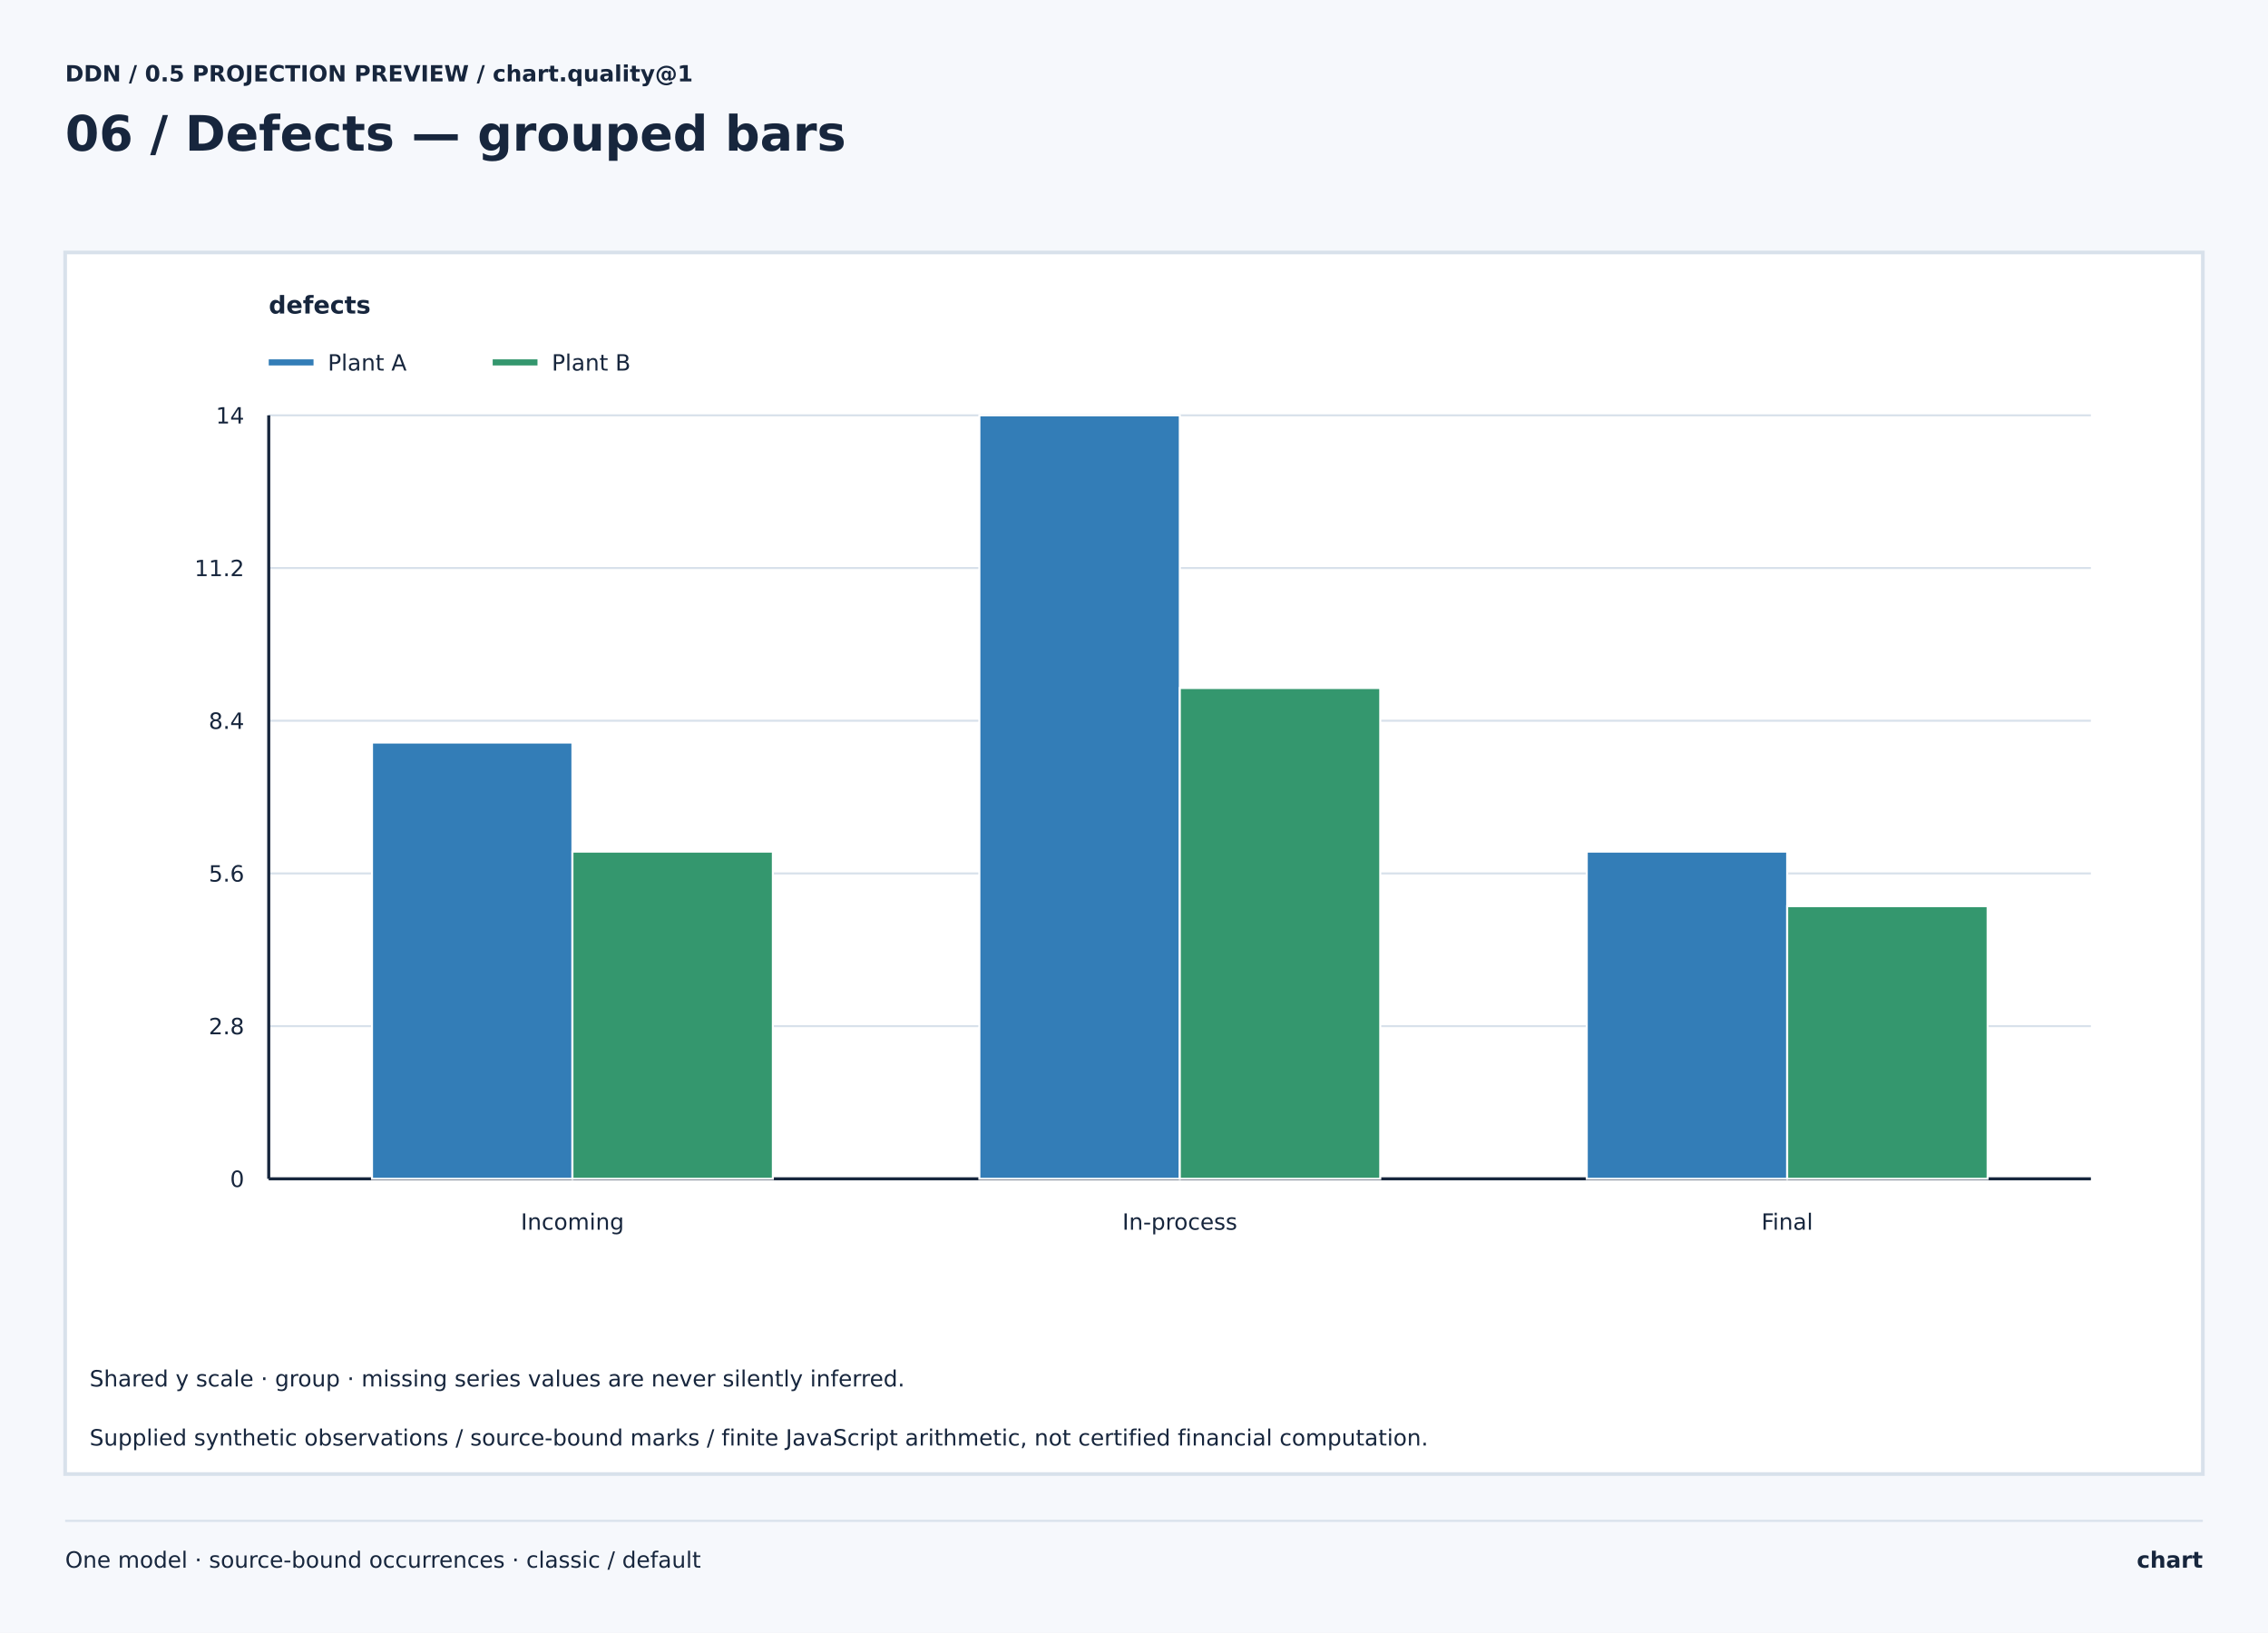
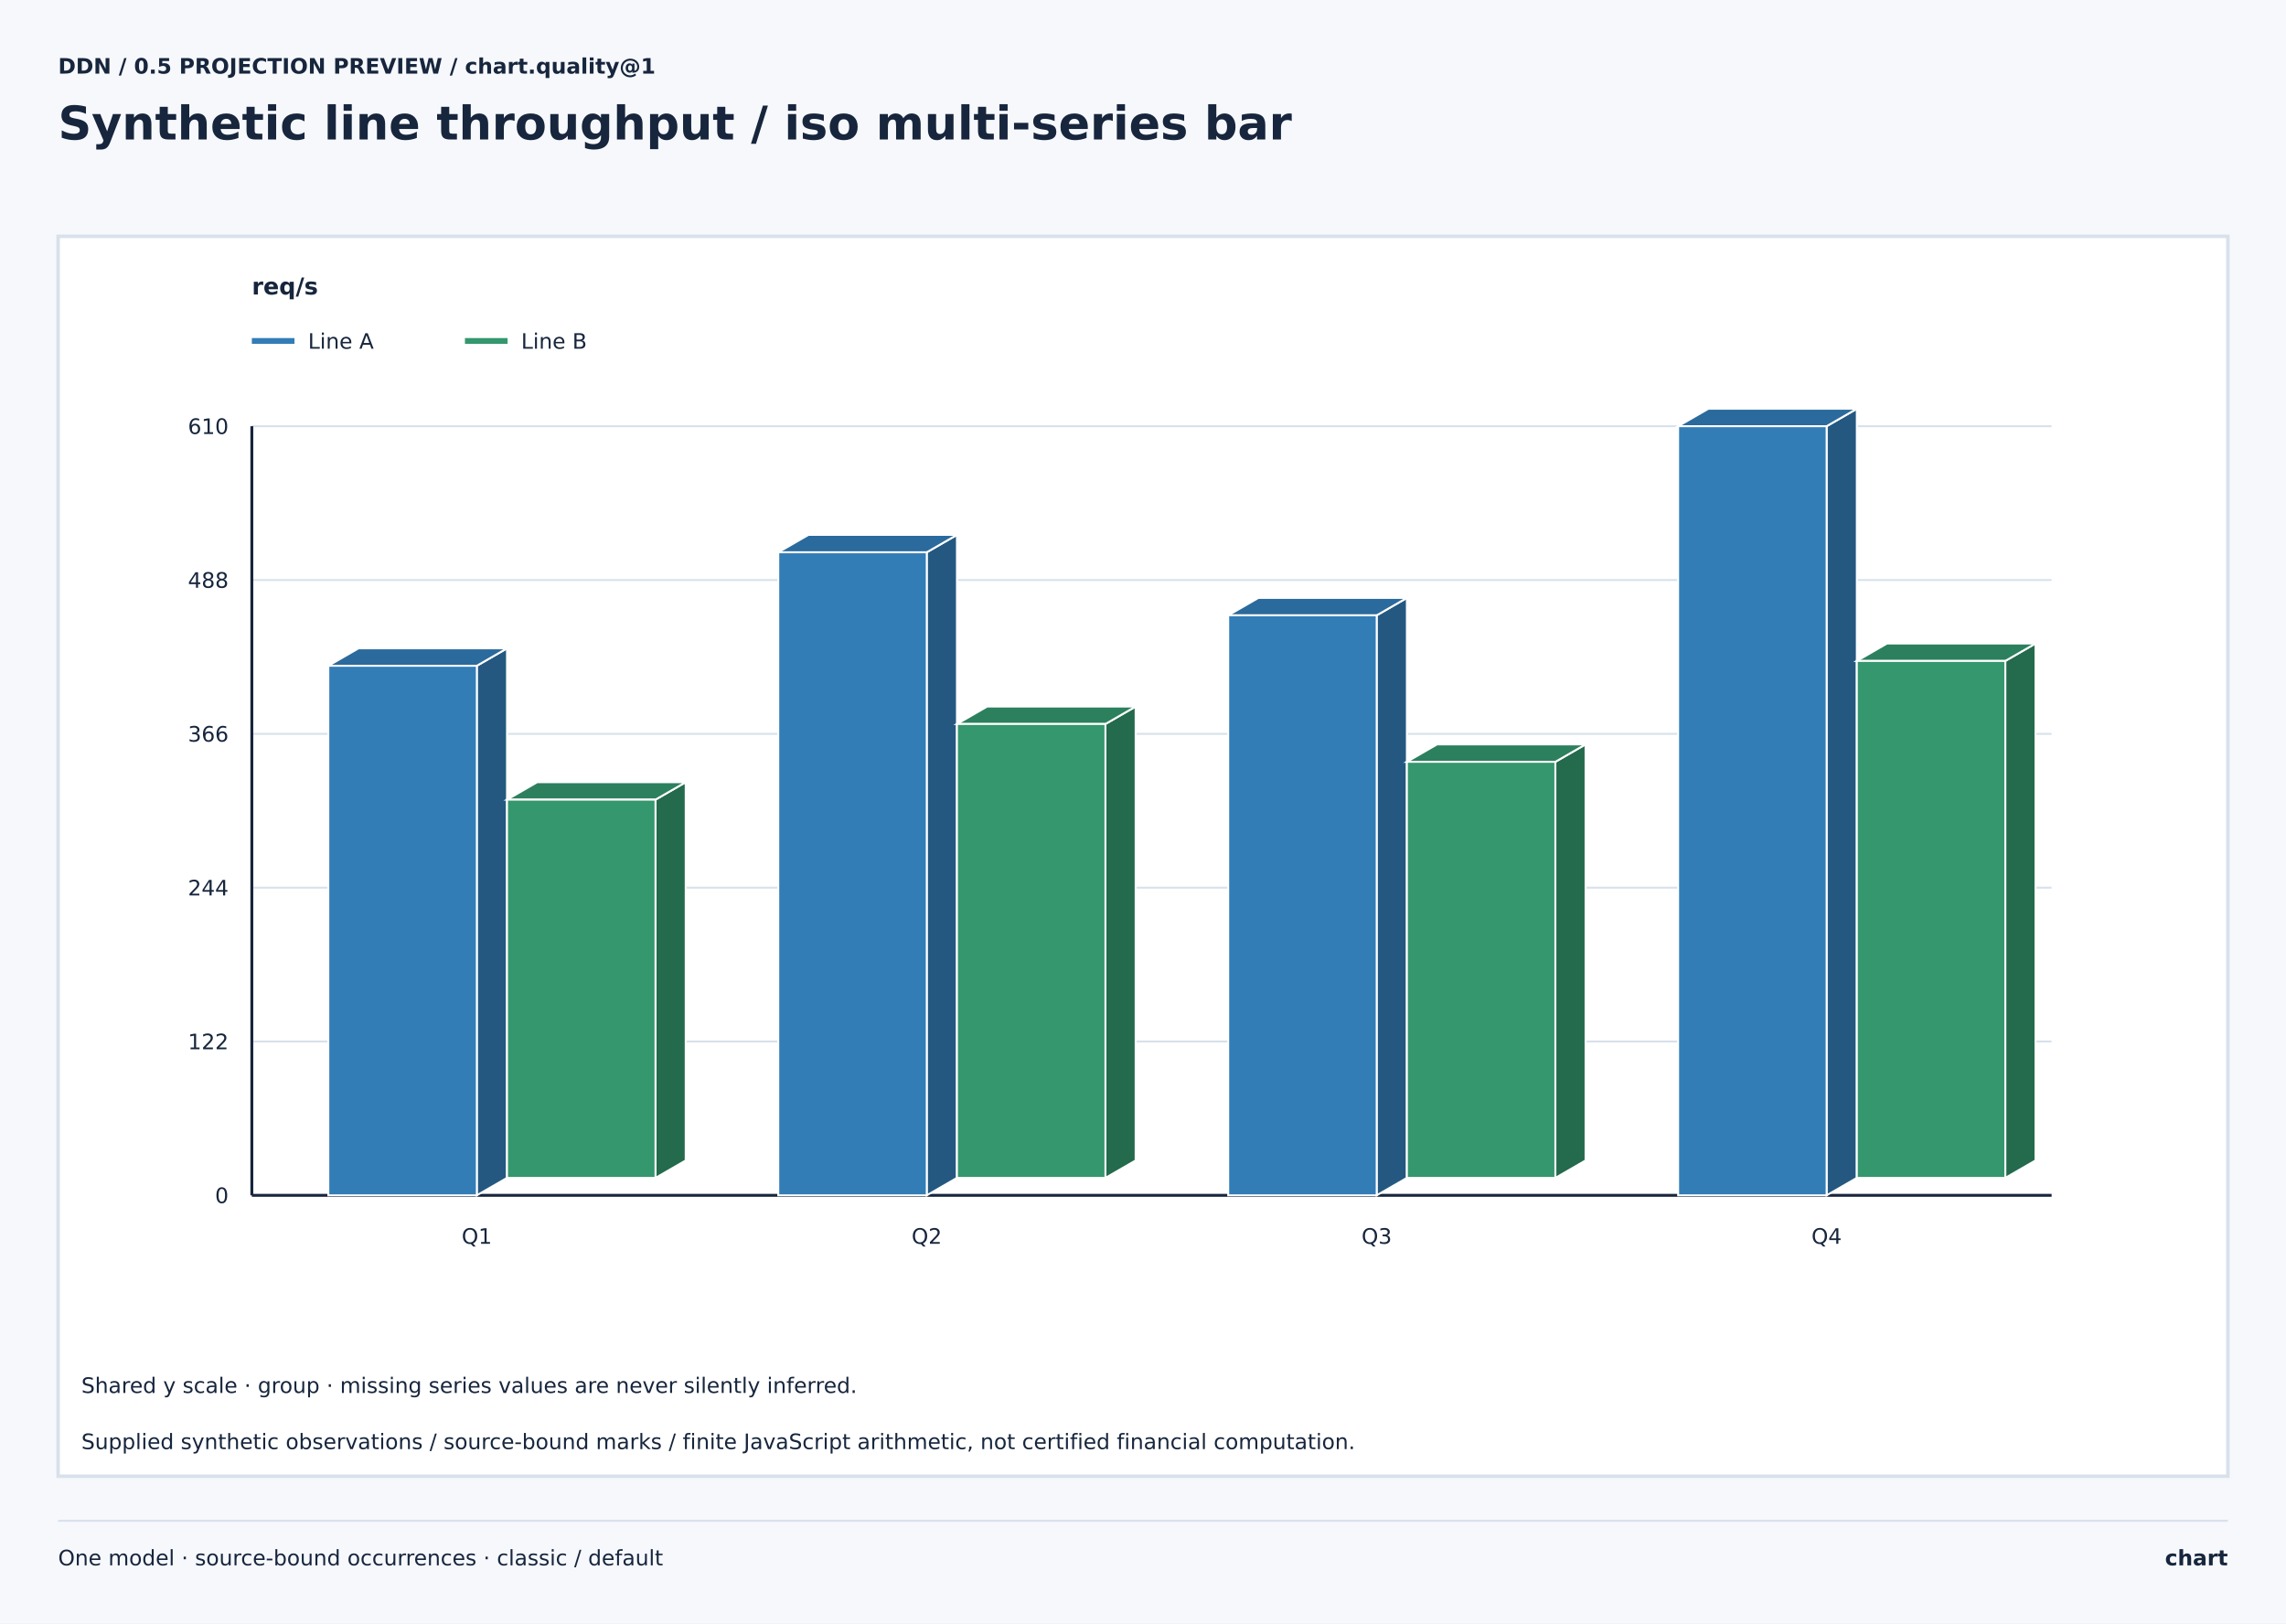
- <svg xmlns="http://www.w3.org/2000/svg" class="ddn-svg ddn-view-chart ddn-profile-chart-quality-1" width="1114" height="802" viewBox="0 0 1114 802" role="img" aria-labelledby="projection-title projection-description" style="font-family:DejaVu Sans, Arial, sans-serif">
+ <svg xmlns="http://www.w3.org/2000/svg" class="ddn-svg ddn-view-chart ddn-profile-chart-quality-1" width="1180" height="838" viewBox="0 0 1180 838" role="img" aria-labelledby="projection-title projection-description" style="font-family:DejaVu Sans, Arial, sans-serif">
  <rect width="100%" height="100%" fill="#F6F8FC" />
-   <text x="32" y="40" font-size="11" fill="#17263D" font-weight="600" text-anchor="start">DDN / 0.5 PROJECTION PREVIEW / chart.quality@1</text>
-   <text x="32" y="74" font-size="24" fill="#17263D" font-weight="650" text-anchor="start">06 / Defects — grouped bars</text>
-   <g id="drawing" transform="translate(32 124) scale(1)">
-     <rect x="0" y="0" width="1050" height="600" rx="0" fill="#FFFFFF" stroke="#D8E1EB" stroke-width="1.8" />
-     <path d="M100 455L995 455" stroke="#D8E1EB" stroke-width="1" fill="none" />
-     <text x="88" y="459" font-size="11" fill="#17263D" font-weight="400" text-anchor="end">0</text>
-     <path d="M100 380L995 380" stroke="#D8E1EB" stroke-width="1" fill="none" />
-     <text x="88" y="384" font-size="11" fill="#17263D" font-weight="400" text-anchor="end">2.8</text>
-     <path d="M100 305L995 305" stroke="#D8E1EB" stroke-width="1" fill="none" />
-     <text x="88" y="309" font-size="11" fill="#17263D" font-weight="400" text-anchor="end">5.6</text>
-     <path d="M100 230L995 230" stroke="#D8E1EB" stroke-width="1" fill="none" />
-     <text x="88" y="234" font-size="11" fill="#17263D" font-weight="400" text-anchor="end">8.4</text>
-     <path d="M100 155L995 155" stroke="#D8E1EB" stroke-width="1" fill="none" />
-     <text x="88" y="159" font-size="11" fill="#17263D" font-weight="400" text-anchor="end">11.2</text>
-     <path d="M100 80L995 80" stroke="#D8E1EB" stroke-width="1" fill="none" />
-     <text x="88" y="84" font-size="11" fill="#17263D" font-weight="400" text-anchor="end">14</text>
-     <path d="M100 80L100 455" stroke="#17263D" stroke-width="1.5" fill="none" />
-     <path d="M100 455L995 455" stroke="#17263D" stroke-width="1.5" fill="none" />
-     <text x="100" y="30" font-size="12" fill="#17263D" font-weight="650" text-anchor="start">defects</text>
-     <g class="ddn-mark ddn-mark-bar" data-id="meridian.quality.review::series.s0_0" data-source-ids="[&quot;meridian.quality.review::series.s0_0&quot;]" data-projection-mark="mark:meridian.quality.views::grouped_bars:0" data-property="x_record.count" tabindex="0" role="group">
-       <rect x="150.717" y="240.714" width="98.45" height="214.286" fill="#337DB7" stroke="#FFFFFF" stroke-width="1" />
+   <text x="30" y="38" font-size="11" fill="#17263D" font-weight="600" text-anchor="start">DDN / 0.5 PROJECTION PREVIEW / chart.quality@1</text>
+   <text x="30" y="72" font-size="24" fill="#17263D" font-weight="650" text-anchor="start">Synthetic line throughput / iso multi-series bar</text>
+   <g id="drawing" transform="translate(30 122) scale(1)">
+     <rect x="0" y="0" width="1120" height="640" rx="0" fill="#FFFFFF" stroke="#D8E1EB" stroke-width="1.8" />
+     <path d="M100 495L1029 495" stroke="#D8E1EB" stroke-width="1" fill="none" />
+     <text x="88" y="499" font-size="11" fill="#17263D" font-weight="400" text-anchor="end">0</text>
+     <path d="M100 415.6L1029 415.6" stroke="#D8E1EB" stroke-width="1" fill="none" />
+     <text x="88" y="419.6" font-size="11" fill="#17263D" font-weight="400" text-anchor="end">122</text>
+     <path d="M100 336.2L1029 336.2" stroke="#D8E1EB" stroke-width="1" fill="none" />
+     <text x="88" y="340.2" font-size="11" fill="#17263D" font-weight="400" text-anchor="end">244</text>
+     <path d="M100 256.8L1029 256.8" stroke="#D8E1EB" stroke-width="1" fill="none" />
+     <text x="88" y="260.8" font-size="11" fill="#17263D" font-weight="400" text-anchor="end">366</text>
+     <path d="M100 177.4L1029 177.4" stroke="#D8E1EB" stroke-width="1" fill="none" />
+     <text x="88" y="181.4" font-size="11" fill="#17263D" font-weight="400" text-anchor="end">488</text>
+     <path d="M100 98L1029 98" stroke="#D8E1EB" stroke-width="1" fill="none" />
+     <text x="88" y="102" font-size="11" fill="#17263D" font-weight="400" text-anchor="end">610</text>
+     <path d="M100 98L100 495" stroke="#17263D" stroke-width="1.5" fill="none" />
+     <path d="M100 495L1029 495" stroke="#17263D" stroke-width="1.5" fill="none" />
+     <text x="100" y="30" font-size="12" fill="#17263D" font-weight="650" text-anchor="start">req/s</text>
+     <g class="ddn-mark ddn-mark-bar" data-id="ddn.examples.iso-charts::throughput.a_q1" data-source-ids="[&quot;ddn.examples.iso-charts::throughput.a_q1&quot;]" data-projection-mark="mark:ddn.examples.iso-charts::iso_multiseries_bar:0" data-property="x_record.value" tabindex="0" role="group">
+       <path class="ddn-iso-side" d="M216.125 221.656L231.713 212.656L231.713 486L216.125 495Z" fill="#245880" stroke="#FFFFFF" stroke-width="1" />
+       <path class="ddn-iso-top" d="M139.483 221.656L155.071 212.656L231.713 212.656L216.125 221.656Z" fill="#2b6a9c" stroke="#FFFFFF" stroke-width="1" />
+       <path class="ddn-iso-front" data-value-depth="18" d="M139.483 221.656L216.125 221.656L216.125 495L139.483 495Z" fill="#337DB7" stroke="#FFFFFF" stroke-width="1" />
    </g>
-     <g class="ddn-mark ddn-mark-bar" data-id="meridian.quality.review::series.s0_1" data-source-ids="[&quot;meridian.quality.review::series.s0_1&quot;]" data-projection-mark="mark:meridian.quality.views::grouped_bars:1" data-property="x_record.count" tabindex="0" role="group">
-       <rect x="449.05" y="80" width="98.45" height="375" fill="#337DB7" stroke="#FFFFFF" stroke-width="1" />
+     <g class="ddn-mark ddn-mark-bar" data-id="ddn.examples.iso-charts::throughput.b_q1" data-source-ids="[&quot;ddn.examples.iso-charts::throughput.b_q1&quot;]" data-projection-mark="mark:ddn.examples.iso-charts::iso_multiseries_bar:4" data-property="x_record.value" tabindex="0" role="group">
+       <path class="ddn-iso-side" d="M308.356 290.754L323.944 281.754L323.944 477L308.356 486Z" fill="#246a4d" stroke="#FFFFFF" stroke-width="1" />
+       <path class="ddn-iso-top" d="M231.713 290.754L247.302 281.754L323.944 281.754L308.356 290.754Z" fill="#2c805e" stroke="#FFFFFF" stroke-width="1" />
+       <path class="ddn-iso-front" data-value-depth="18" d="M231.713 290.754L308.356 290.754L308.356 486L231.713 486Z" fill="#34976E" stroke="#FFFFFF" stroke-width="1" />
    </g>
-     <g class="ddn-mark ddn-mark-bar" data-id="meridian.quality.review::series.s0_2" data-source-ids="[&quot;meridian.quality.review::series.s0_2&quot;]" data-projection-mark="mark:meridian.quality.views::grouped_bars:2" data-property="x_record.count" tabindex="0" role="group">
-       <rect x="747.383" y="294.286" width="98.45" height="160.714" fill="#337DB7" stroke="#FFFFFF" stroke-width="1" />
+     <g class="ddn-mark ddn-mark-bar" data-id="ddn.examples.iso-charts::throughput.a_q2" data-source-ids="[&quot;ddn.examples.iso-charts::throughput.a_q2&quot;]" data-projection-mark="mark:ddn.examples.iso-charts::iso_multiseries_bar:1" data-property="x_record.value" tabindex="0" role="group">
+       <path class="ddn-iso-side" d="M448.375 163.082L463.963 154.082L463.963 486L448.375 495Z" fill="#245880" stroke="#FFFFFF" stroke-width="1" />
+       <path class="ddn-iso-top" d="M371.732 163.082L387.321 154.082L463.963 154.082L448.375 163.082Z" fill="#2b6a9c" stroke="#FFFFFF" stroke-width="1" />
+       <path class="ddn-iso-front" data-value-depth="18" d="M371.732 163.082L448.375 163.082L448.375 495L371.732 495Z" fill="#337DB7" stroke="#FFFFFF" stroke-width="1" />
    </g>
-     <g class="ddn-mark ddn-mark-bar" data-id="meridian.quality.review::series.s1_0" data-source-ids="[&quot;meridian.quality.review::series.s1_0&quot;]" data-projection-mark="mark:meridian.quality.views::grouped_bars:3" data-property="x_record.count" tabindex="0" role="group">
-       <rect x="249.167" y="294.286" width="98.45" height="160.714" fill="#34976E" stroke="#FFFFFF" stroke-width="1" />
+     <g class="ddn-mark ddn-mark-bar" data-id="ddn.examples.iso-charts::throughput.b_q2" data-source-ids="[&quot;ddn.examples.iso-charts::throughput.b_q2&quot;]" data-projection-mark="mark:ddn.examples.iso-charts::iso_multiseries_bar:5" data-property="x_record.value" tabindex="0" role="group">
+       <path class="ddn-iso-side" d="M540.606 251.705L556.194 242.705L556.194 477L540.606 486Z" fill="#246a4d" stroke="#FFFFFF" stroke-width="1" />
+       <path class="ddn-iso-top" d="M463.963 251.705L479.552 242.705L556.194 242.705L540.606 251.705Z" fill="#2c805e" stroke="#FFFFFF" stroke-width="1" />
+       <path class="ddn-iso-front" data-value-depth="18" d="M463.963 251.705L540.606 251.705L540.606 486L463.963 486Z" fill="#34976E" stroke="#FFFFFF" stroke-width="1" />
    </g>
-     <g class="ddn-mark ddn-mark-bar" data-id="meridian.quality.review::series.s1_1" data-source-ids="[&quot;meridian.quality.review::series.s1_1&quot;]" data-projection-mark="mark:meridian.quality.views::grouped_bars:4" data-property="x_record.count" tabindex="0" role="group">
-       <rect x="547.5" y="213.929" width="98.45" height="241.071" fill="#34976E" stroke="#FFFFFF" stroke-width="1" />
+     <g class="ddn-mark ddn-mark-bar" data-id="ddn.examples.iso-charts::throughput.a_q3" data-source-ids="[&quot;ddn.examples.iso-charts::throughput.a_q3&quot;]" data-projection-mark="mark:ddn.examples.iso-charts::iso_multiseries_bar:2" data-property="x_record.value" tabindex="0" role="group">
+       <path class="ddn-iso-side" d="M680.625 195.623L696.213 186.623L696.213 486L680.625 495Z" fill="#245880" stroke="#FFFFFF" stroke-width="1" />
+       <path class="ddn-iso-top" d="M603.983 195.623L619.571 186.623L696.213 186.623L680.625 195.623Z" fill="#2b6a9c" stroke="#FFFFFF" stroke-width="1" />
+       <path class="ddn-iso-front" data-value-depth="18" d="M603.983 195.623L680.625 195.623L680.625 495L603.983 495Z" fill="#337DB7" stroke="#FFFFFF" stroke-width="1" />
    </g>
-     <g class="ddn-mark ddn-mark-bar" data-id="meridian.quality.review::series.s1_2" data-source-ids="[&quot;meridian.quality.review::series.s1_2&quot;]" data-projection-mark="mark:meridian.quality.views::grouped_bars:5" data-property="x_record.count" tabindex="0" role="group">
-       <rect x="845.833" y="321.071" width="98.45" height="133.929" fill="#34976E" stroke="#FFFFFF" stroke-width="1" />
+     <g class="ddn-mark ddn-mark-bar" data-id="ddn.examples.iso-charts::throughput.b_q3" data-source-ids="[&quot;ddn.examples.iso-charts::throughput.b_q3&quot;]" data-projection-mark="mark:ddn.examples.iso-charts::iso_multiseries_bar:6" data-property="x_record.value" tabindex="0" role="group">
+       <path class="ddn-iso-side" d="M772.856 271.23L788.444 262.23L788.444 477L772.856 486Z" fill="#246a4d" stroke="#FFFFFF" stroke-width="1" />
+       <path class="ddn-iso-top" d="M696.213 271.23L711.802 262.23L788.444 262.23L772.856 271.23Z" fill="#2c805e" stroke="#FFFFFF" stroke-width="1" />
+       <path class="ddn-iso-front" data-value-depth="18" d="M696.213 271.23L772.856 271.23L772.856 486L696.213 486Z" fill="#34976E" stroke="#FFFFFF" stroke-width="1" />
+     </g>
+     <g class="ddn-mark ddn-mark-bar" data-id="ddn.examples.iso-charts::throughput.a_q4" data-source-ids="[&quot;ddn.examples.iso-charts::throughput.a_q4&quot;]" data-projection-mark="mark:ddn.examples.iso-charts::iso_multiseries_bar:3" data-property="x_record.value" tabindex="0" role="group">
+       <path class="ddn-iso-side" d="M912.875 98L928.463 89L928.463 486L912.875 495Z" fill="#245880" stroke="#FFFFFF" stroke-width="1" />
+       <path class="ddn-iso-top" d="M836.233 98L851.821 89L928.463 89L912.875 98Z" fill="#2b6a9c" stroke="#FFFFFF" stroke-width="1" />
+       <path class="ddn-iso-front" data-value-depth="18" d="M836.233 98L912.875 98L912.875 495L836.233 495Z" fill="#337DB7" stroke="#FFFFFF" stroke-width="1" />
+     </g>
+     <g class="ddn-mark ddn-mark-bar" data-id="ddn.examples.iso-charts::throughput.b_q4" data-source-ids="[&quot;ddn.examples.iso-charts::throughput.b_q4&quot;]" data-projection-mark="mark:ddn.examples.iso-charts::iso_multiseries_bar:7" data-property="x_record.value" tabindex="0" role="group">
+       <path class="ddn-iso-side" d="M1005.106 219.164L1020.694 210.164L1020.694 477L1005.106 486Z" fill="#246a4d" stroke="#FFFFFF" stroke-width="1" />
+       <path class="ddn-iso-top" d="M928.463 219.164L944.052 210.164L1020.694 210.164L1005.106 219.164Z" fill="#2c805e" stroke="#FFFFFF" stroke-width="1" />
+       <path class="ddn-iso-front" data-value-depth="18" d="M928.463 219.164L1005.106 219.164L1005.106 486L928.463 486Z" fill="#34976E" stroke="#FFFFFF" stroke-width="1" />
    </g>
    <path d="M100 54L122 54" stroke="#337DB7" stroke-width="3" fill="none" />
-     <text x="129" y="58" font-size="11" fill="#17263D" font-weight="400" text-anchor="start">Plant A</text>
+     <text x="129" y="58" font-size="11" fill="#17263D" font-weight="400" text-anchor="start">Line A</text>
    <path d="M210 54L232 54" stroke="#34976E" stroke-width="3" fill="none" />
-     <text x="239" y="58" font-size="11" fill="#17263D" font-weight="400" text-anchor="start">Plant B</text>
-     <text x="249.167" y="480" font-size="11" fill="#17263D" font-weight="400" text-anchor="middle">Incoming</text>
-     <text x="547.5" y="480" font-size="11" fill="#17263D" font-weight="400" text-anchor="middle">In-process</text>
-     <text x="845.833" y="480" font-size="11" fill="#17263D" font-weight="400" text-anchor="middle">Final</text>
-     <text x="12" y="557" font-size="11" fill="#17263D" font-weight="400" text-anchor="start">Shared y scale · group · missing series values are never silently inferred.</text>
-     <text x="12" y="586" font-size="11" fill="#17263D" font-weight="400" text-anchor="start">Supplied synthetic observations / source-bound marks / finite JavaScript arithmetic, not certified financial computation.</text>
+     <text x="239" y="58" font-size="11" fill="#17263D" font-weight="400" text-anchor="start">Line B</text>
+     <text x="216.125" y="520" font-size="11" fill="#17263D" font-weight="400" text-anchor="middle">Q1</text>
+     <text x="448.375" y="520" font-size="11" fill="#17263D" font-weight="400" text-anchor="middle">Q2</text>
+     <text x="680.625" y="520" font-size="11" fill="#17263D" font-weight="400" text-anchor="middle">Q3</text>
+     <text x="912.875" y="520" font-size="11" fill="#17263D" font-weight="400" text-anchor="middle">Q4</text>
+     <text x="12" y="597" font-size="11" fill="#17263D" font-weight="400" text-anchor="start">Shared y scale · group · missing series values are never silently inferred.</text>
+     <text x="12" y="626" font-size="11" fill="#17263D" font-weight="400" text-anchor="start">Supplied synthetic observations / source-bound marks / finite JavaScript arithmetic, not certified financial computation.</text>
  </g>
-   <path d="M32 747L1082 747" stroke="#D8E1EB" stroke-width="1" fill="none" />
-   <text x="32" y="770" font-size="11" fill="#17263D" font-weight="400" text-anchor="start">One model · source-bound occurrences · classic / default</text>
-   <text x="1082" y="770" font-size="11" fill="#17263D" font-weight="600" text-anchor="end">chart</text>
+   <path d="M30 785L1150 785" stroke="#D8E1EB" stroke-width="1" fill="none" />
+   <text x="30" y="808" font-size="11" fill="#17263D" font-weight="400" text-anchor="start">One model · source-bound occurrences · classic / default</text>
+   <text x="1150" y="808" font-size="11" fill="#17263D" font-weight="600" text-anchor="end">chart</text>
</svg>
